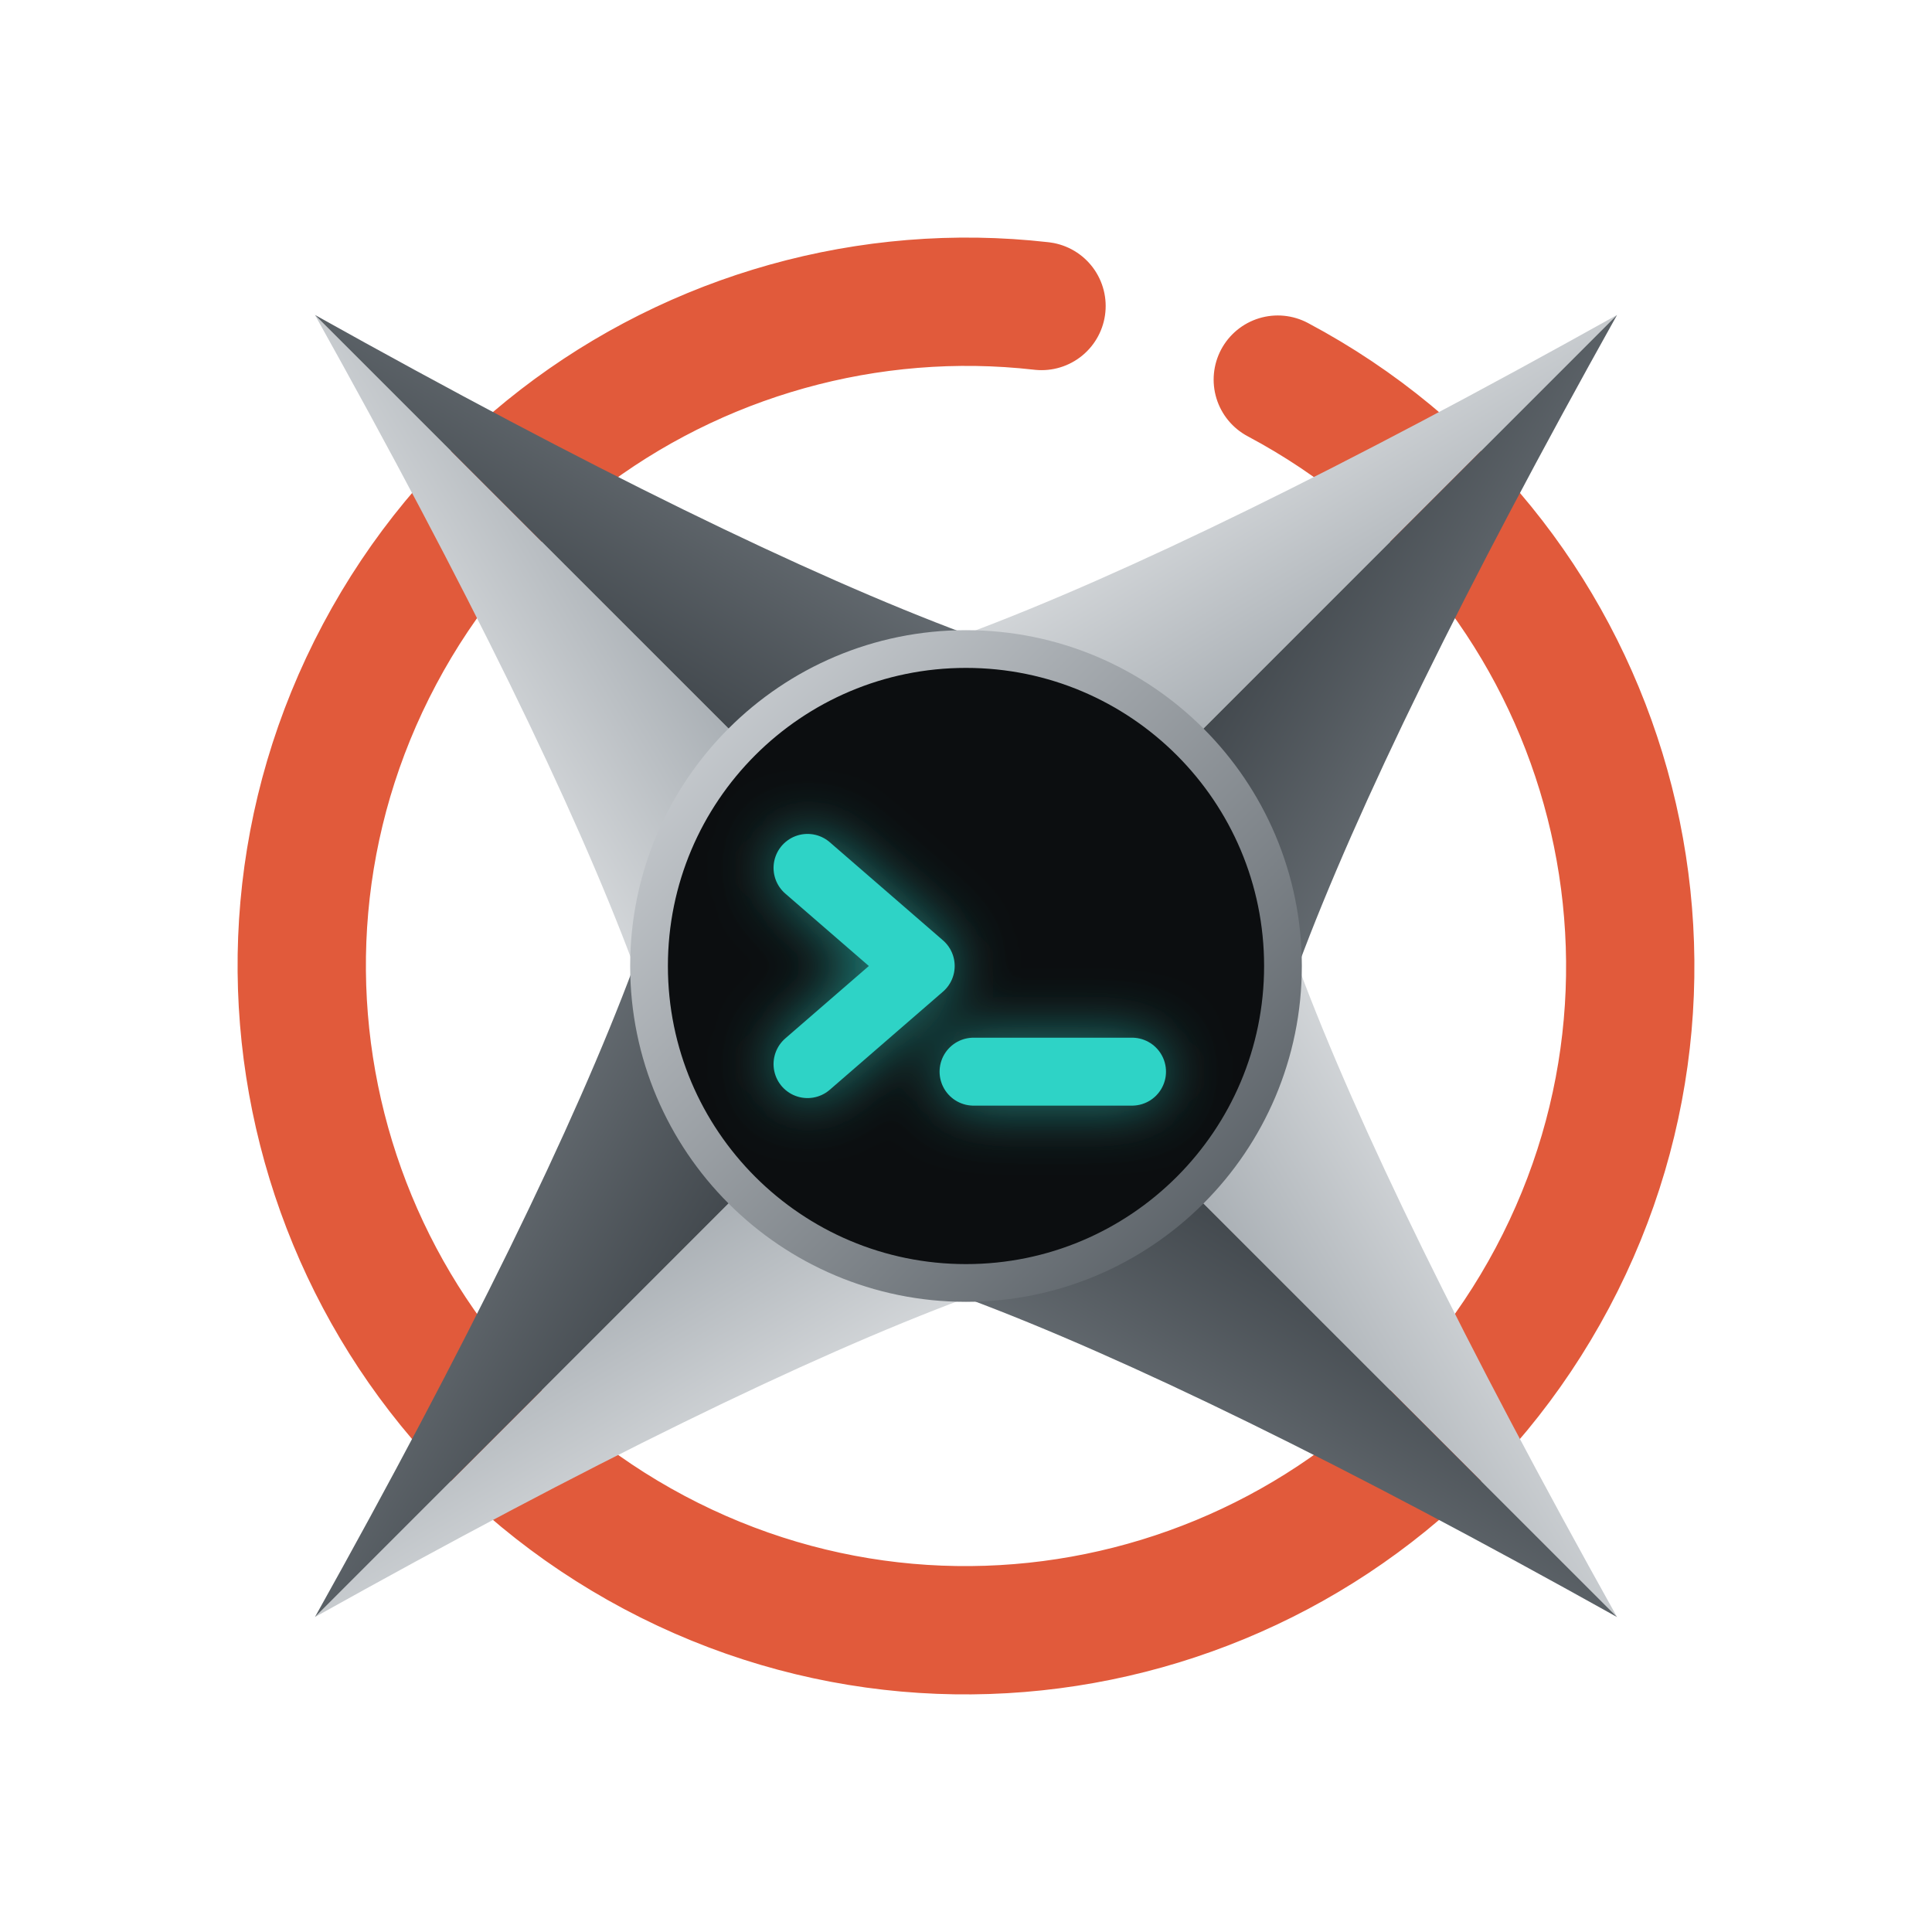
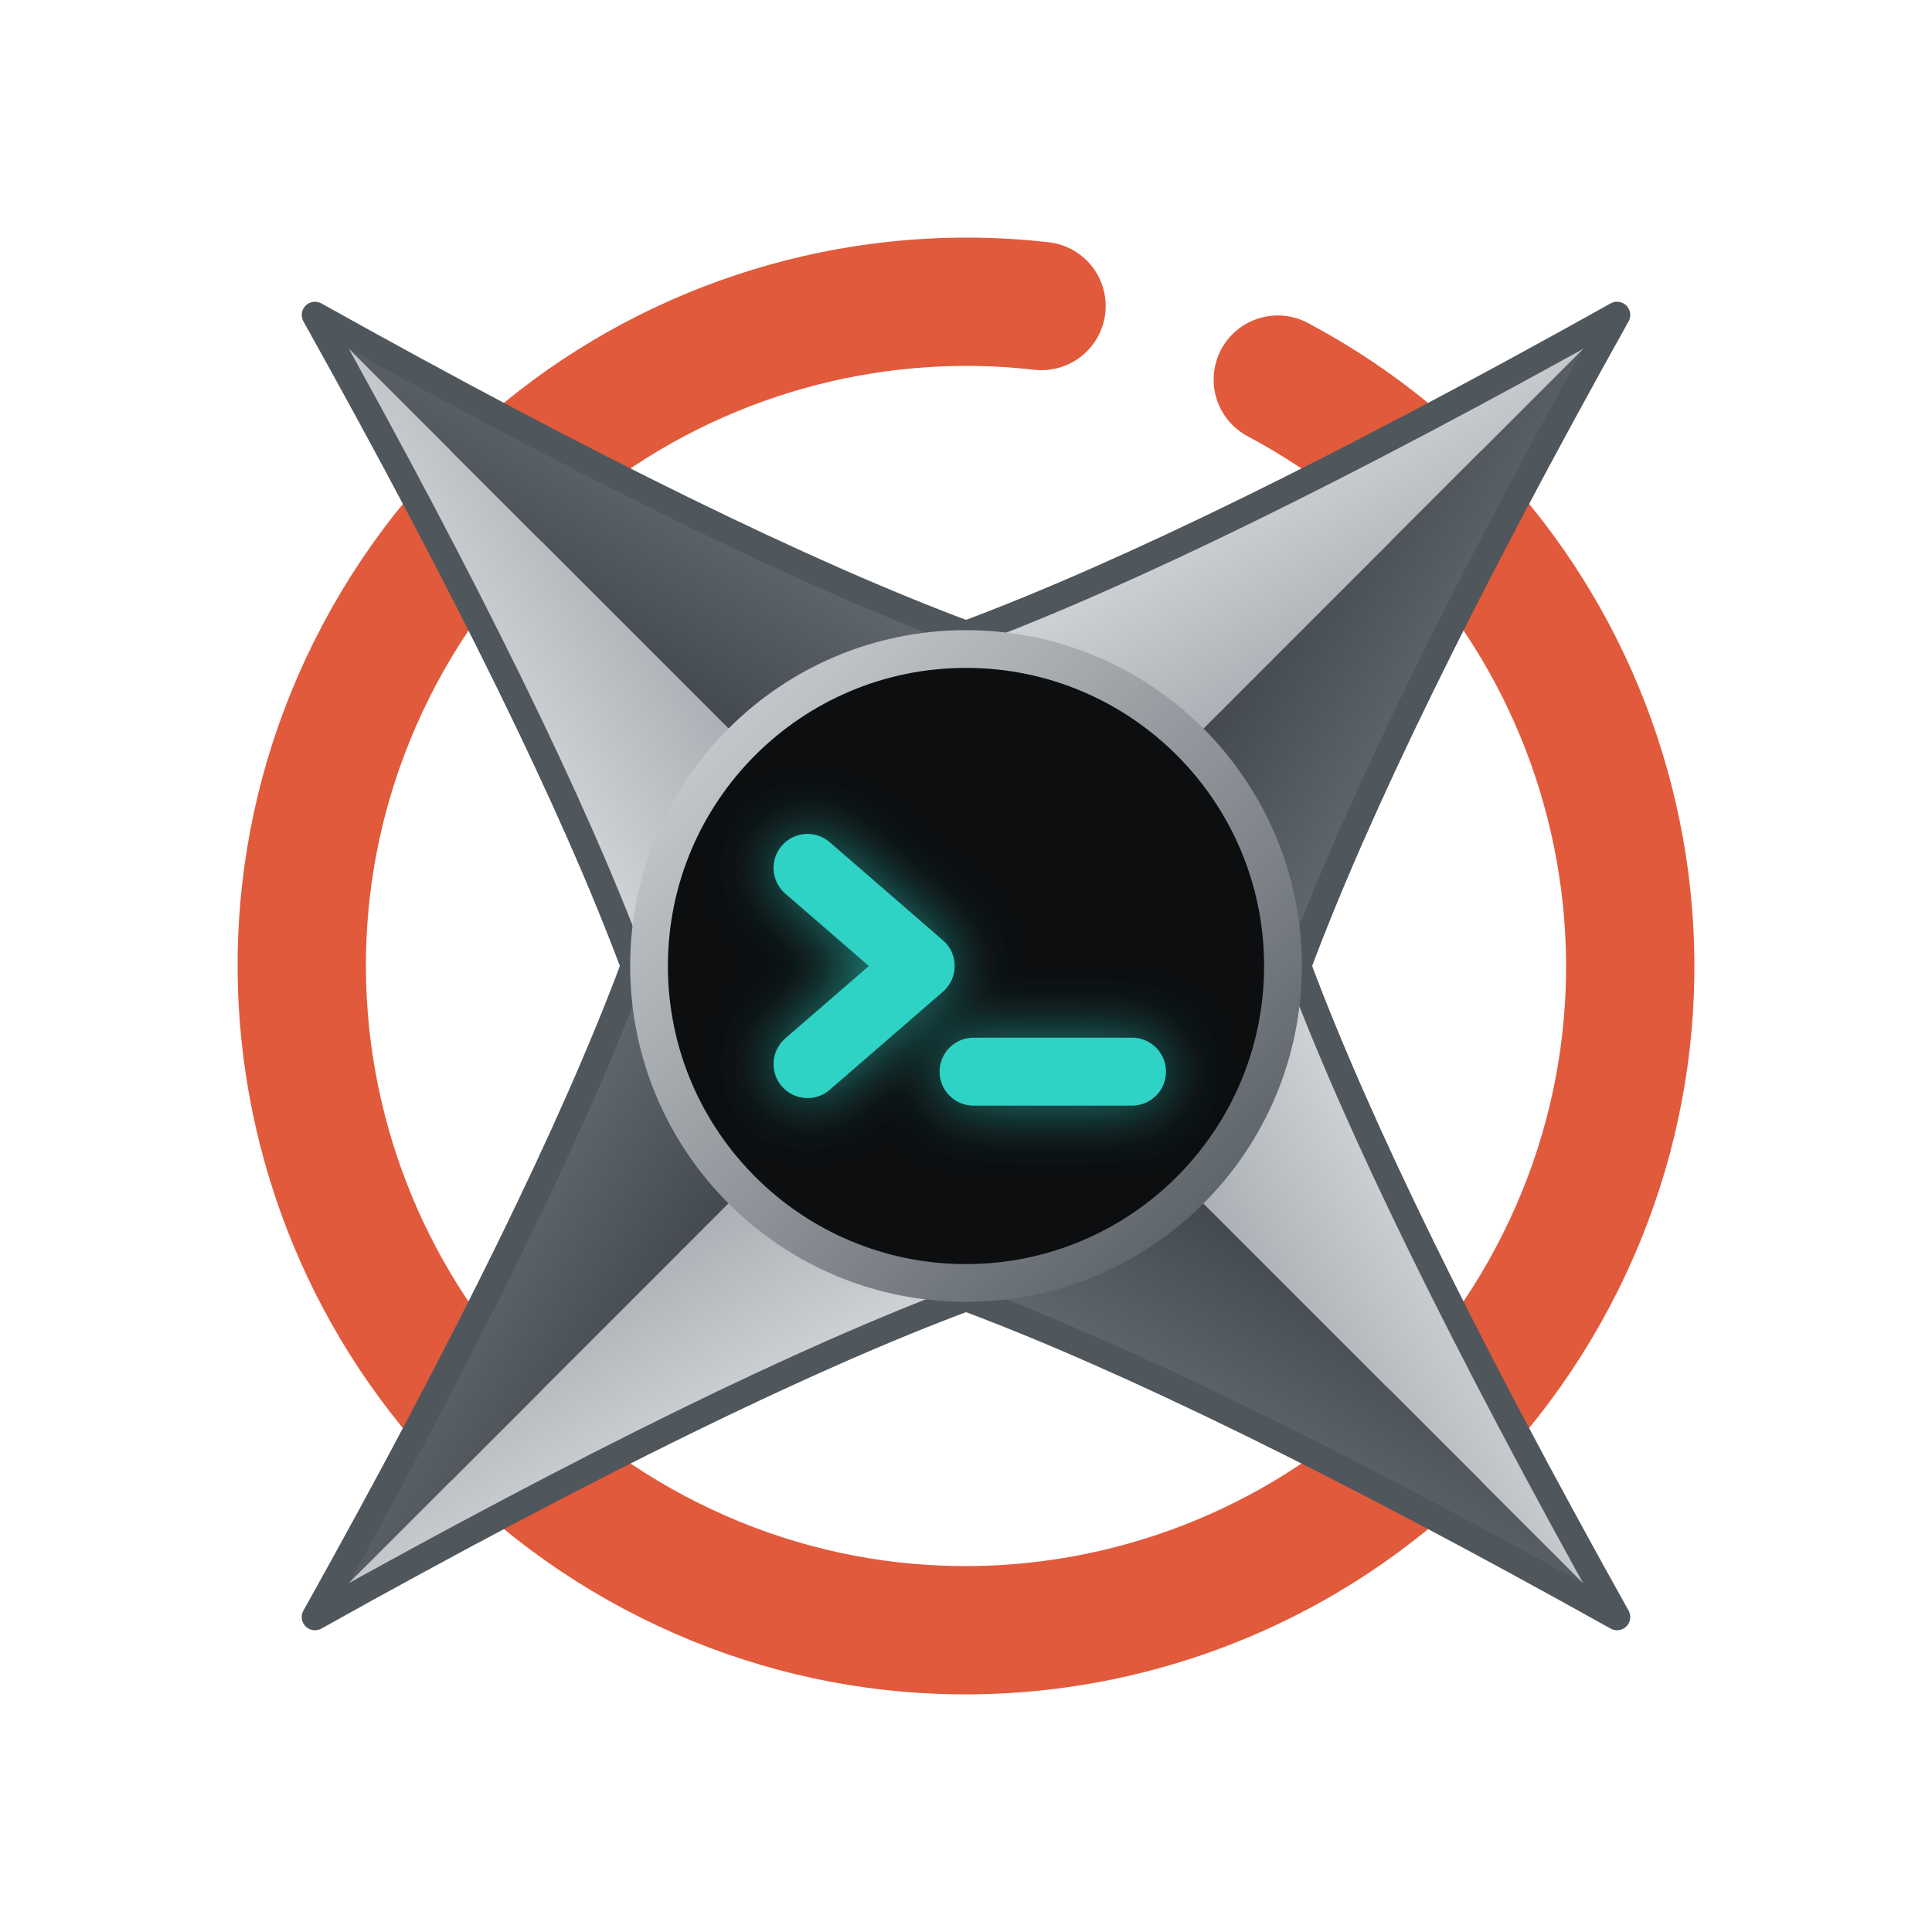
<svg xmlns="http://www.w3.org/2000/svg" viewBox="-128 -128 256 256" width="256" height="256" role="img" aria-label="Ninjatronics">
  <defs>
    <linearGradient id="bladeLight" x1="0" y1="0" x2="1" y2="1">
      <stop offset="0" stop-color="#f4f5f6" />
      <stop offset="1" stop-color="#9aa1a7" />
    </linearGradient>
    <linearGradient id="bladeDark" x1="1" y1="0" x2="0" y2="1">
      <stop offset="0" stop-color="#7d848a" />
      <stop offset="1" stop-color="#363c41" />
    </linearGradient>
    <linearGradient id="rim" x1="0" y1="0" x2="1" y2="1">
      <stop offset="0" stop-color="#d3d7db" />
      <stop offset="1" stop-color="#4f565c" />
    </linearGradient>
    <filter id="promptGlow" x="-60%" y="-60%" width="220%" height="220%">
      <feGaussianBlur in="SourceGraphic" stdDeviation="4" result="blur" />
      <feComponentTransfer in="blur" result="soft">
        <feFuncA type="linear" slope="0.6" />
      </feComponentTransfer>
      <feMerge>
        <feMergeNode in="soft" />
        <feMergeNode in="SourceGraphic" />
      </feMerge>
    </filter>
    <g id="blade">
      <path d="M0,-122 Q-17,-62 -31.11,-31.11 L0,0 Z" fill="url(#bladeLight)" />
      <path d="M0,-122 Q17,-62 31.11,-31.11 L0,0 Z" fill="url(#bladeDark)" />
+       <path d="M0,-122 Q-17,-62 -31.11,-31.11 L0,0 L31.11,-31.11 Q17,-62 0,-122 Z" fill="none" stroke="#4f565c" stroke-width="3.5" stroke-linejoin="round" />
    </g>
  </defs>
  <circle r="88" fill="none" stroke="#e15a3b" stroke-width="17" stroke-linecap="round" stroke-dasharray="520 33" transform="rotate(-62)" />
  <use href="#blade" transform="rotate(45)" />
  <use href="#blade" transform="rotate(135)" />
  <use href="#blade" transform="rotate(225)" />
  <use href="#blade" transform="rotate(315)" />
  <circle r="42" fill="#0c0e10" stroke="url(#rim)" stroke-width="5" />
  <g fill="none" stroke="#2fd3c6" stroke-width="9" stroke-linecap="round" stroke-linejoin="round" filter="url(#promptGlow)">
    <path d="M-21,-13 L-6,0 L-21,13" />
    <path d="M1,14 L22,14" />
  </g>
</svg>
